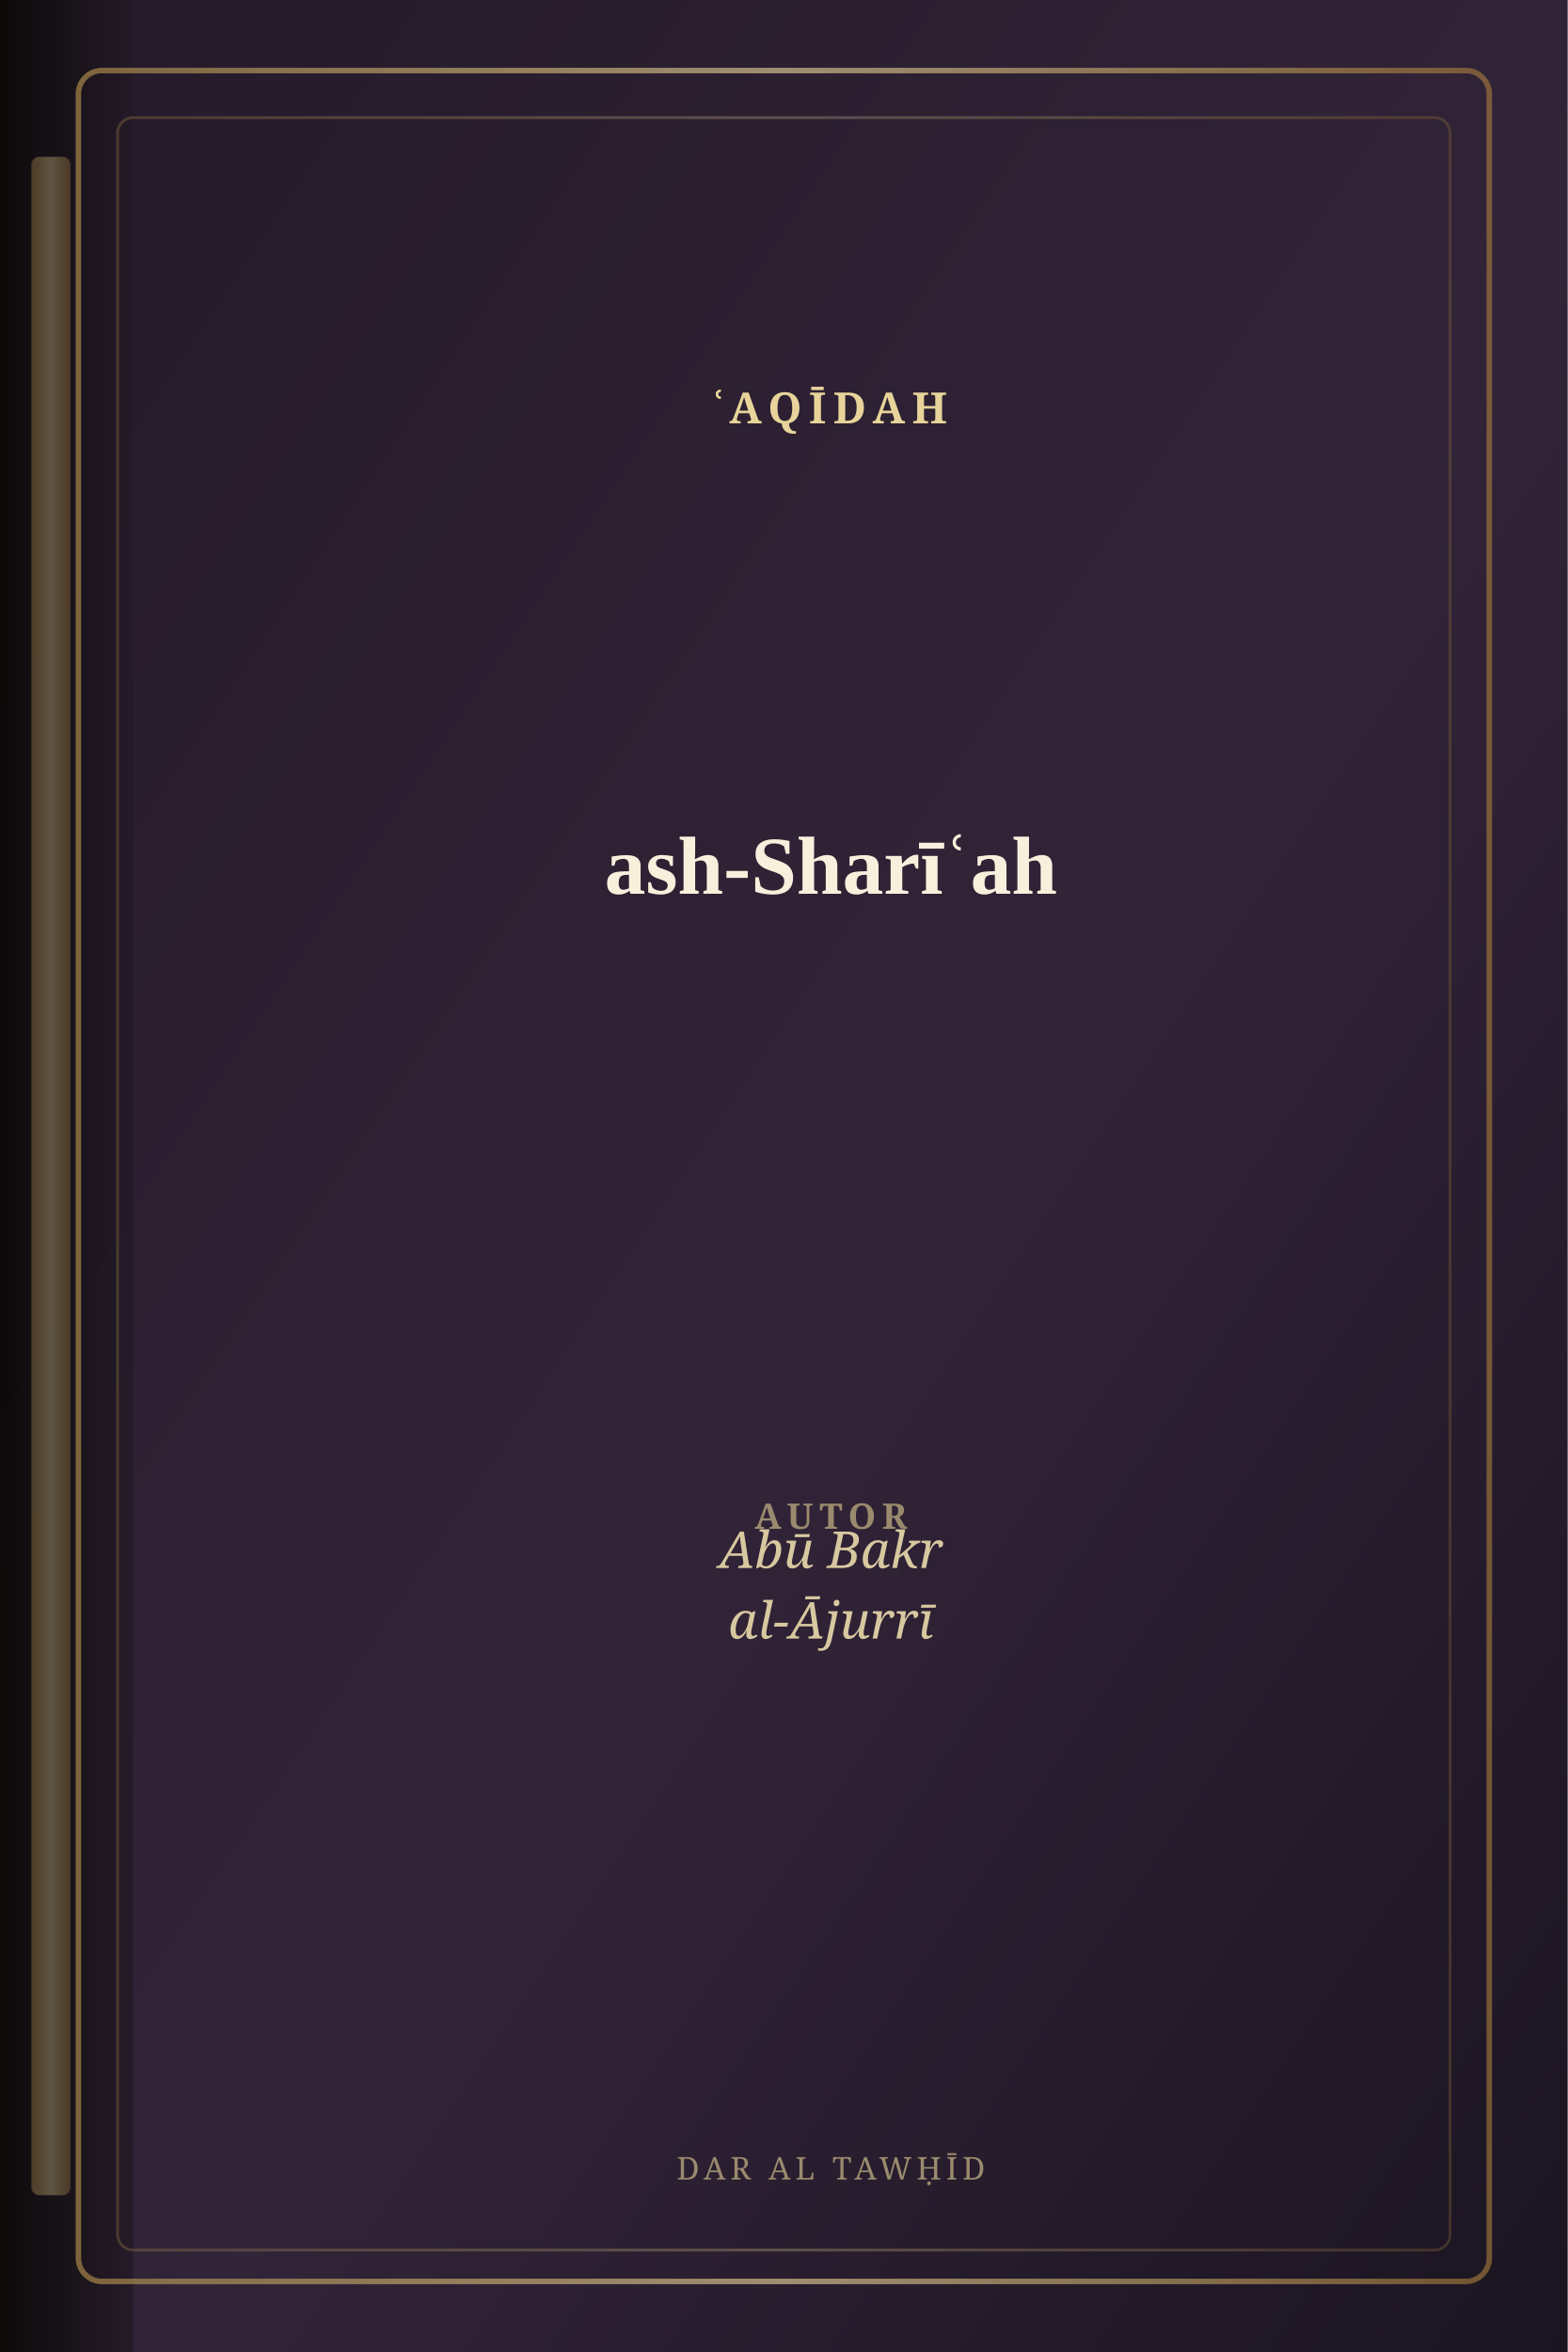
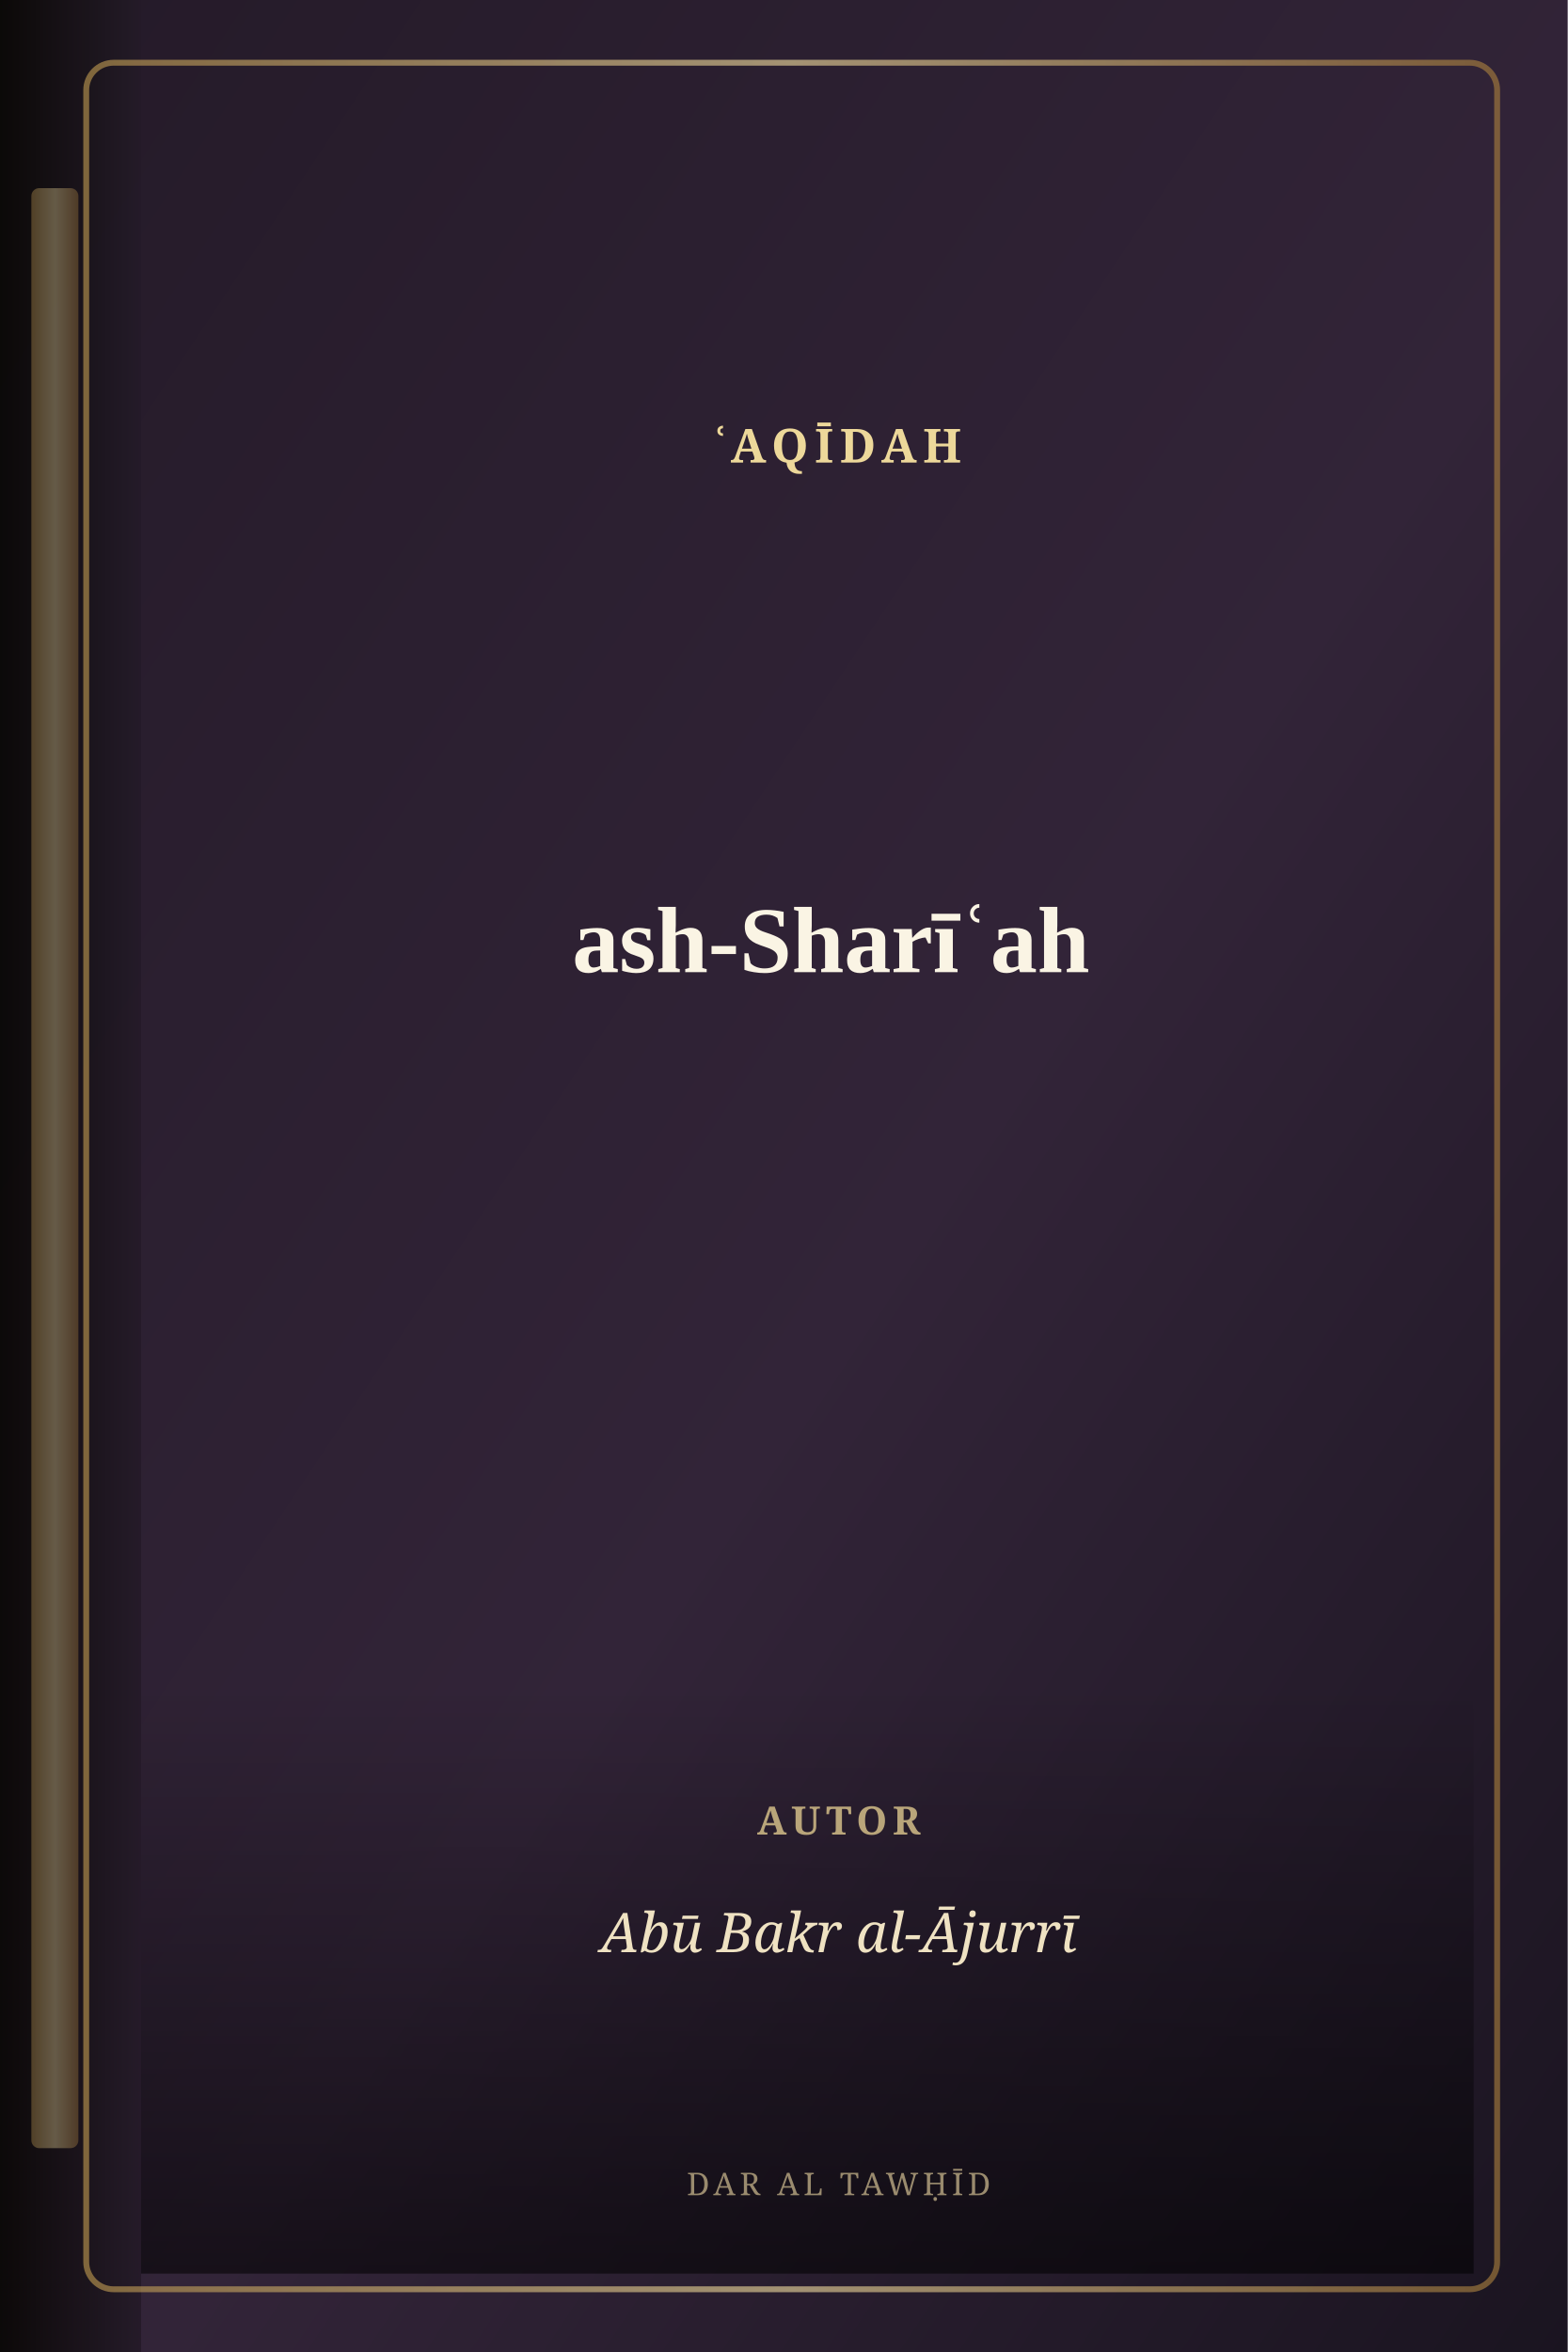
<svg xmlns="http://www.w3.org/2000/svg" viewBox="0 0 400 600" role="img" aria-label="Buchcover: ash-Sharīʿah">
  <defs>
    <linearGradient id="bg" x1="0%" y1="0%" x2="100%" y2="100%">
      <stop offset="0%" stop-color="#241a28" />
      <stop offset="55%" stop-color="#322438" />
      <stop offset="100%" stop-color="#1a1420" />
    </linearGradient>
    <linearGradient id="gold" x1="0%" y1="0%" x2="100%" y2="0%">
      <stop offset="0%" stop-color="#b8944f" />
      <stop offset="50%" stop-color="#e8d49a" />
      <stop offset="100%" stop-color="#a67c3d" />
    </linearGradient>
    <linearGradient id="spine" x1="0%" y1="0%" x2="100%" y2="0%">
      <stop offset="0%" stop-color="#0a0806" />
      <stop offset="100%" stop-color="#241a28" />
    </linearGradient>
+     <linearGradient id="shade" x1="0%" y1="100%" x2="0%" y2="0%">
+       <stop offset="0%" stop-color="rgba(0,0,0,.55)" />
+       <stop offset="100%" stop-color="rgba(0,0,0,0)" />
+     </linearGradient>
  </defs>
  <rect width="400" height="600" fill="url(#bg)" />
-   <rect x="0" y="0" width="34" height="600" fill="url(#spine)" opacity="0.92" />
-   <rect x="8" y="40" width="10" height="520" rx="2" fill="url(#gold)" opacity="0.35" />
-   <rect x="20" y="18" width="360" height="564" rx="6" fill="none" stroke="url(#gold)" stroke-width="1.4" opacity="0.62" />
-   <rect x="30" y="30" width="340" height="544" rx="4" fill="none" stroke="url(#gold)" stroke-width="0.7" opacity="0.28" />
-   <text x="212" y="108" text-anchor="middle" fill="#e8d49a" font-family="Georgia,serif" font-size="11" font-weight="700" letter-spacing="1.8">ʿAQĪDAH</text>
-   <line x1="78" y1="124" x2="346" y2="124" stroke="url(#gold)" stroke-width="0.9" opacity="0.48" />
-   <text x="212" y="228" text-anchor="middle" fill="#f8f0dc" font-family="Georgia,'Times New Roman',serif" font-size="21" font-weight="700">ash-Sharīʿah</text>
-   <line x1="78" y1="372" x2="346" y2="372" stroke="url(#gold)" stroke-width="0.7" opacity="0.38" />
-   <text x="212" y="390" text-anchor="middle" fill="#9a8b6e" font-family="Georgia,serif" font-size="9" font-weight="700" letter-spacing="1.6">AUTOR</text>
-   <text x="212" y="400" text-anchor="middle" fill="#d8c8a0" font-family="Georgia,serif" font-size="13" font-style="italic">Abū Bakr</text>
-   <text x="212" y="418" text-anchor="middle" fill="#d8c8a0" font-family="Georgia,serif" font-size="13" font-style="italic">al-Ājurrī</text>
-   <text x="212" y="556" text-anchor="middle" fill="#9a8b6e" font-family="Georgia,serif" font-size="8" letter-spacing="1.2">DAR AL TAWḤĪD</text>
+   <rect x="0" y="0" width="36" height="600" fill="url(#spine)" opacity="0.94" />
+   <rect x="8" y="48" width="12" height="500" rx="2" fill="url(#gold)" opacity="0.38" />
+   <rect x="22" y="16" width="360" height="568" rx="7" fill="none" stroke="url(#gold)" stroke-width="1.5" opacity="0.64" />
+   <text x="214" y="118" text-anchor="middle" fill="#edd89a" font-family="Georgia,serif" font-size="12" font-weight="700" letter-spacing="1.6">ʿAQĪDAH</text>
+   <line x1="72" y1="136" x2="356" y2="136" stroke="url(#gold)" stroke-width="0.9" opacity="0.5" />
+   <text x="212" y="248" text-anchor="middle" fill="#faf4e4" font-family="Georgia,'Times New Roman',serif" font-size="24" font-weight="700">ash-Sharīʿah</text>
+   <rect x="36" y="430" width="340" height="150" fill="url(#shade)" />
+   <text x="214" y="468" text-anchor="middle" fill="#b9a57a" font-family="Georgia,serif" font-size="10" font-weight="700" letter-spacing="1.4">AUTOR</text>
+   <text x="214" y="498" text-anchor="middle" fill="#efe2c2" font-family="Georgia,serif" font-size="14" font-style="italic">Abū Bakr al-Ājurrī</text>
+   <text x="214" y="560" text-anchor="middle" fill="#9a8b6e" font-family="Georgia,serif" font-size="8" letter-spacing="1.1">DAR AL TAWḤĪD</text>
</svg>
